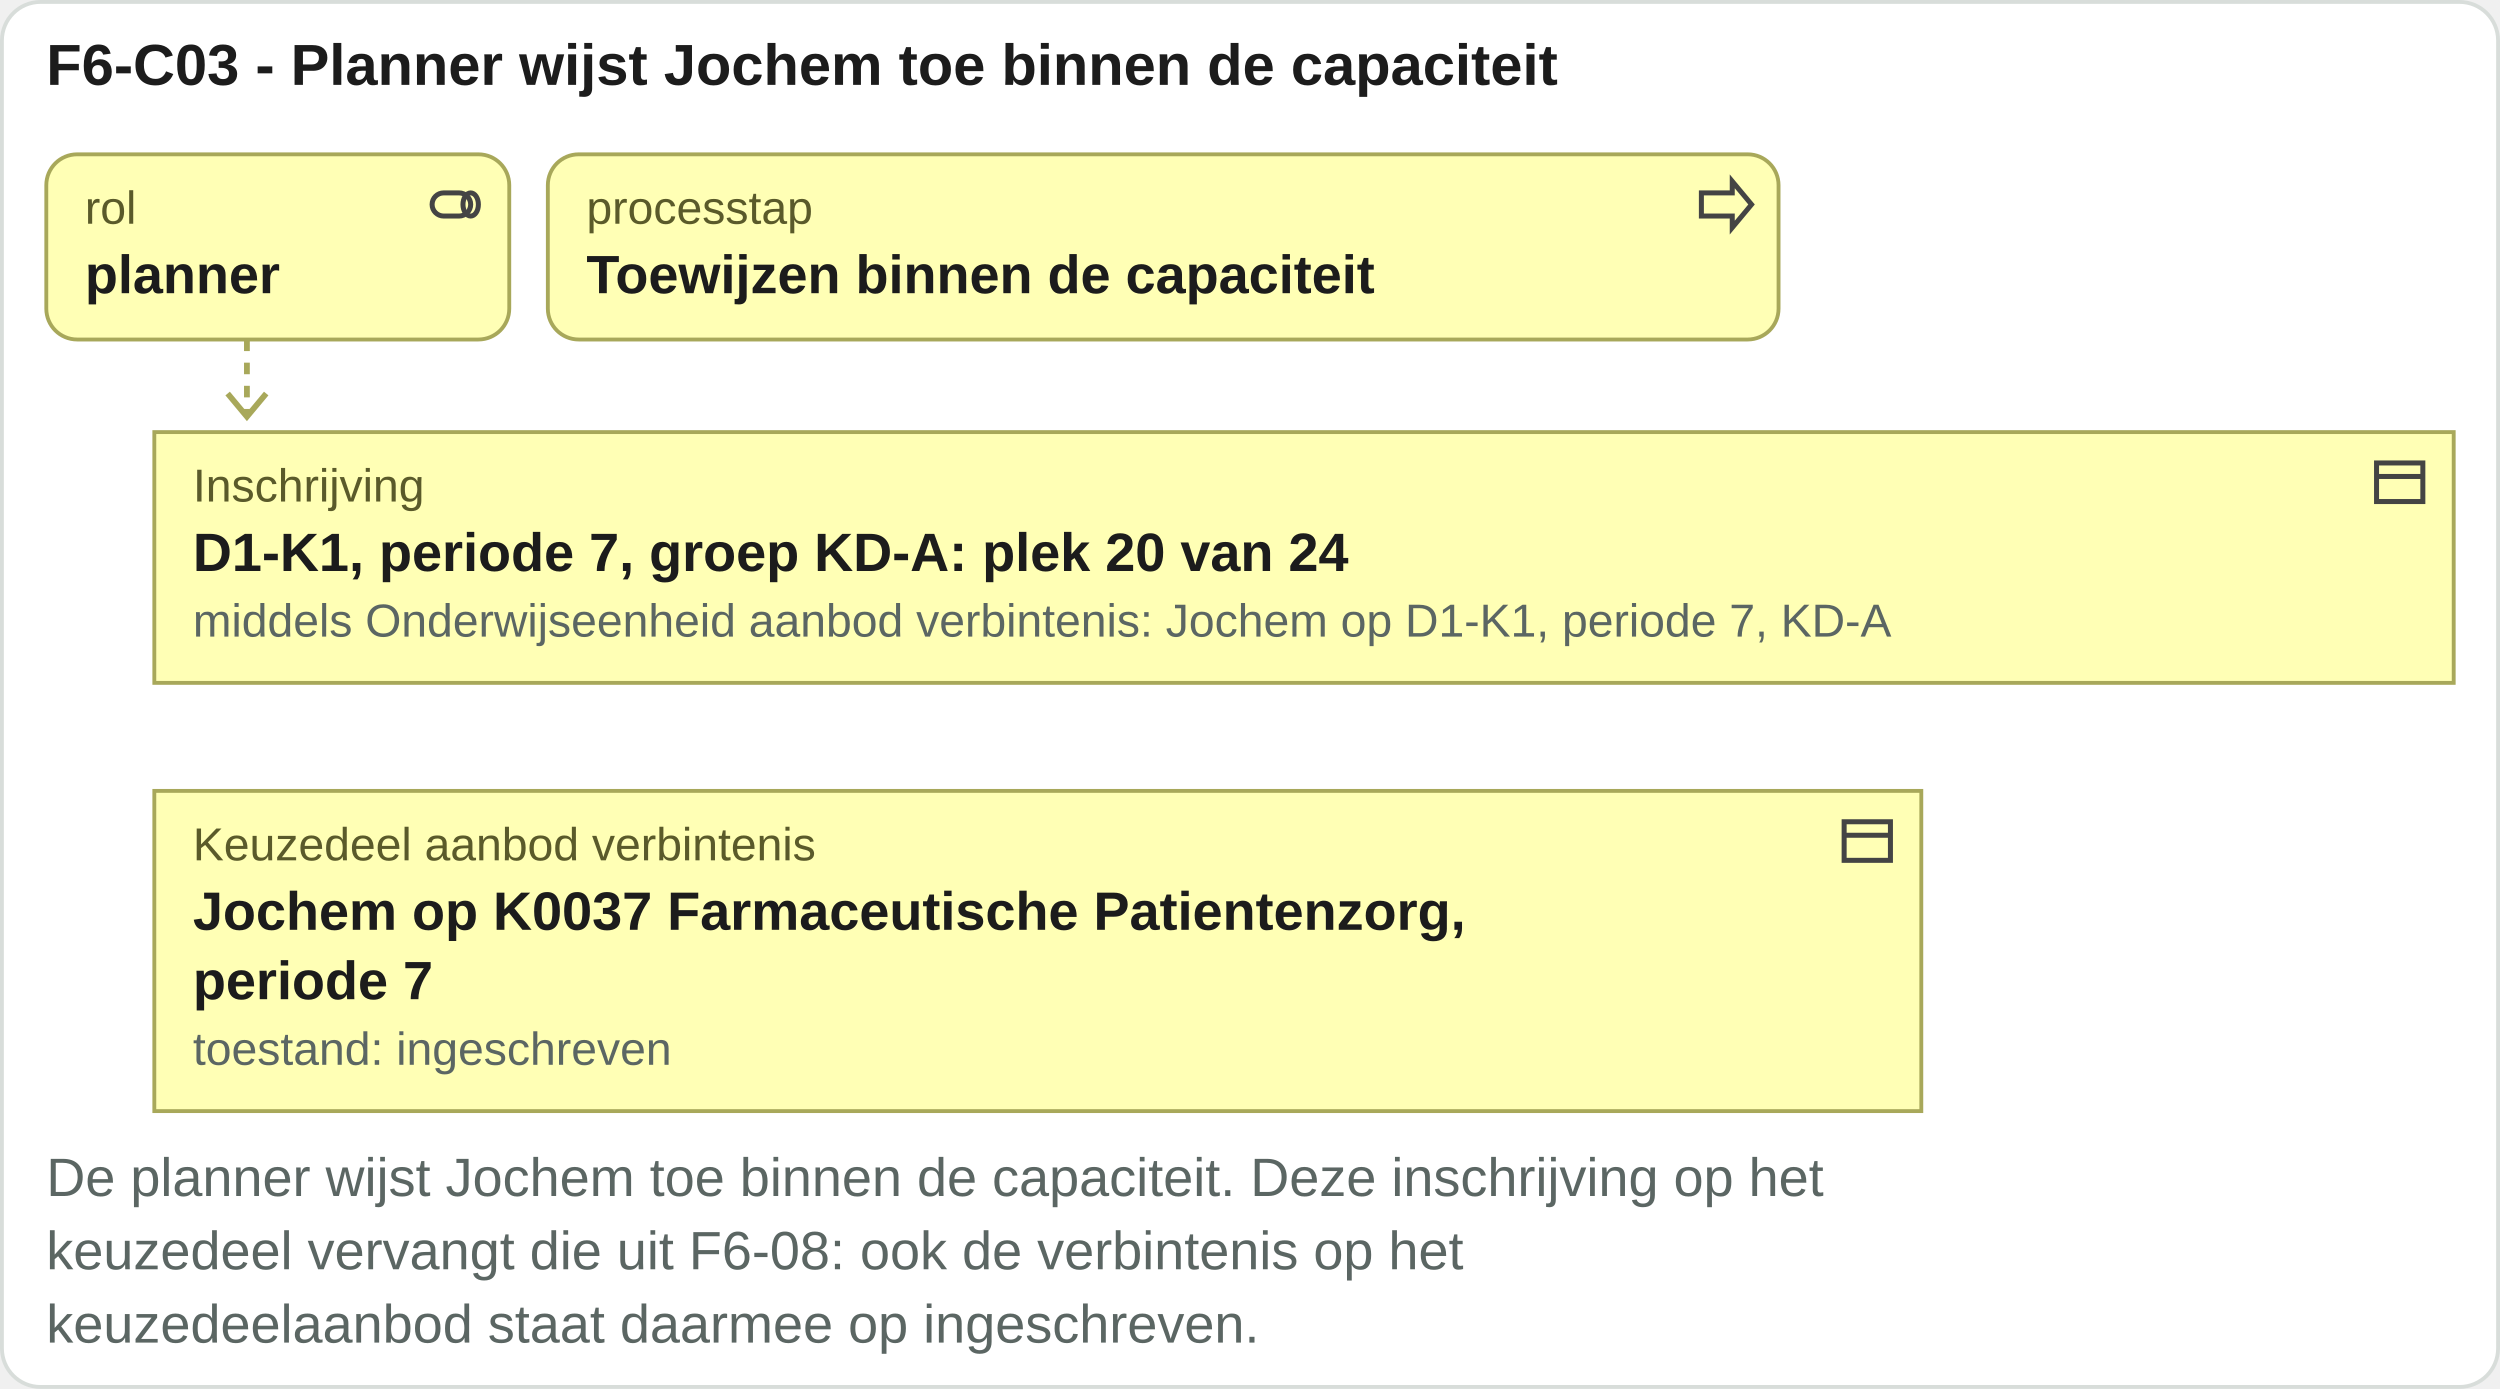
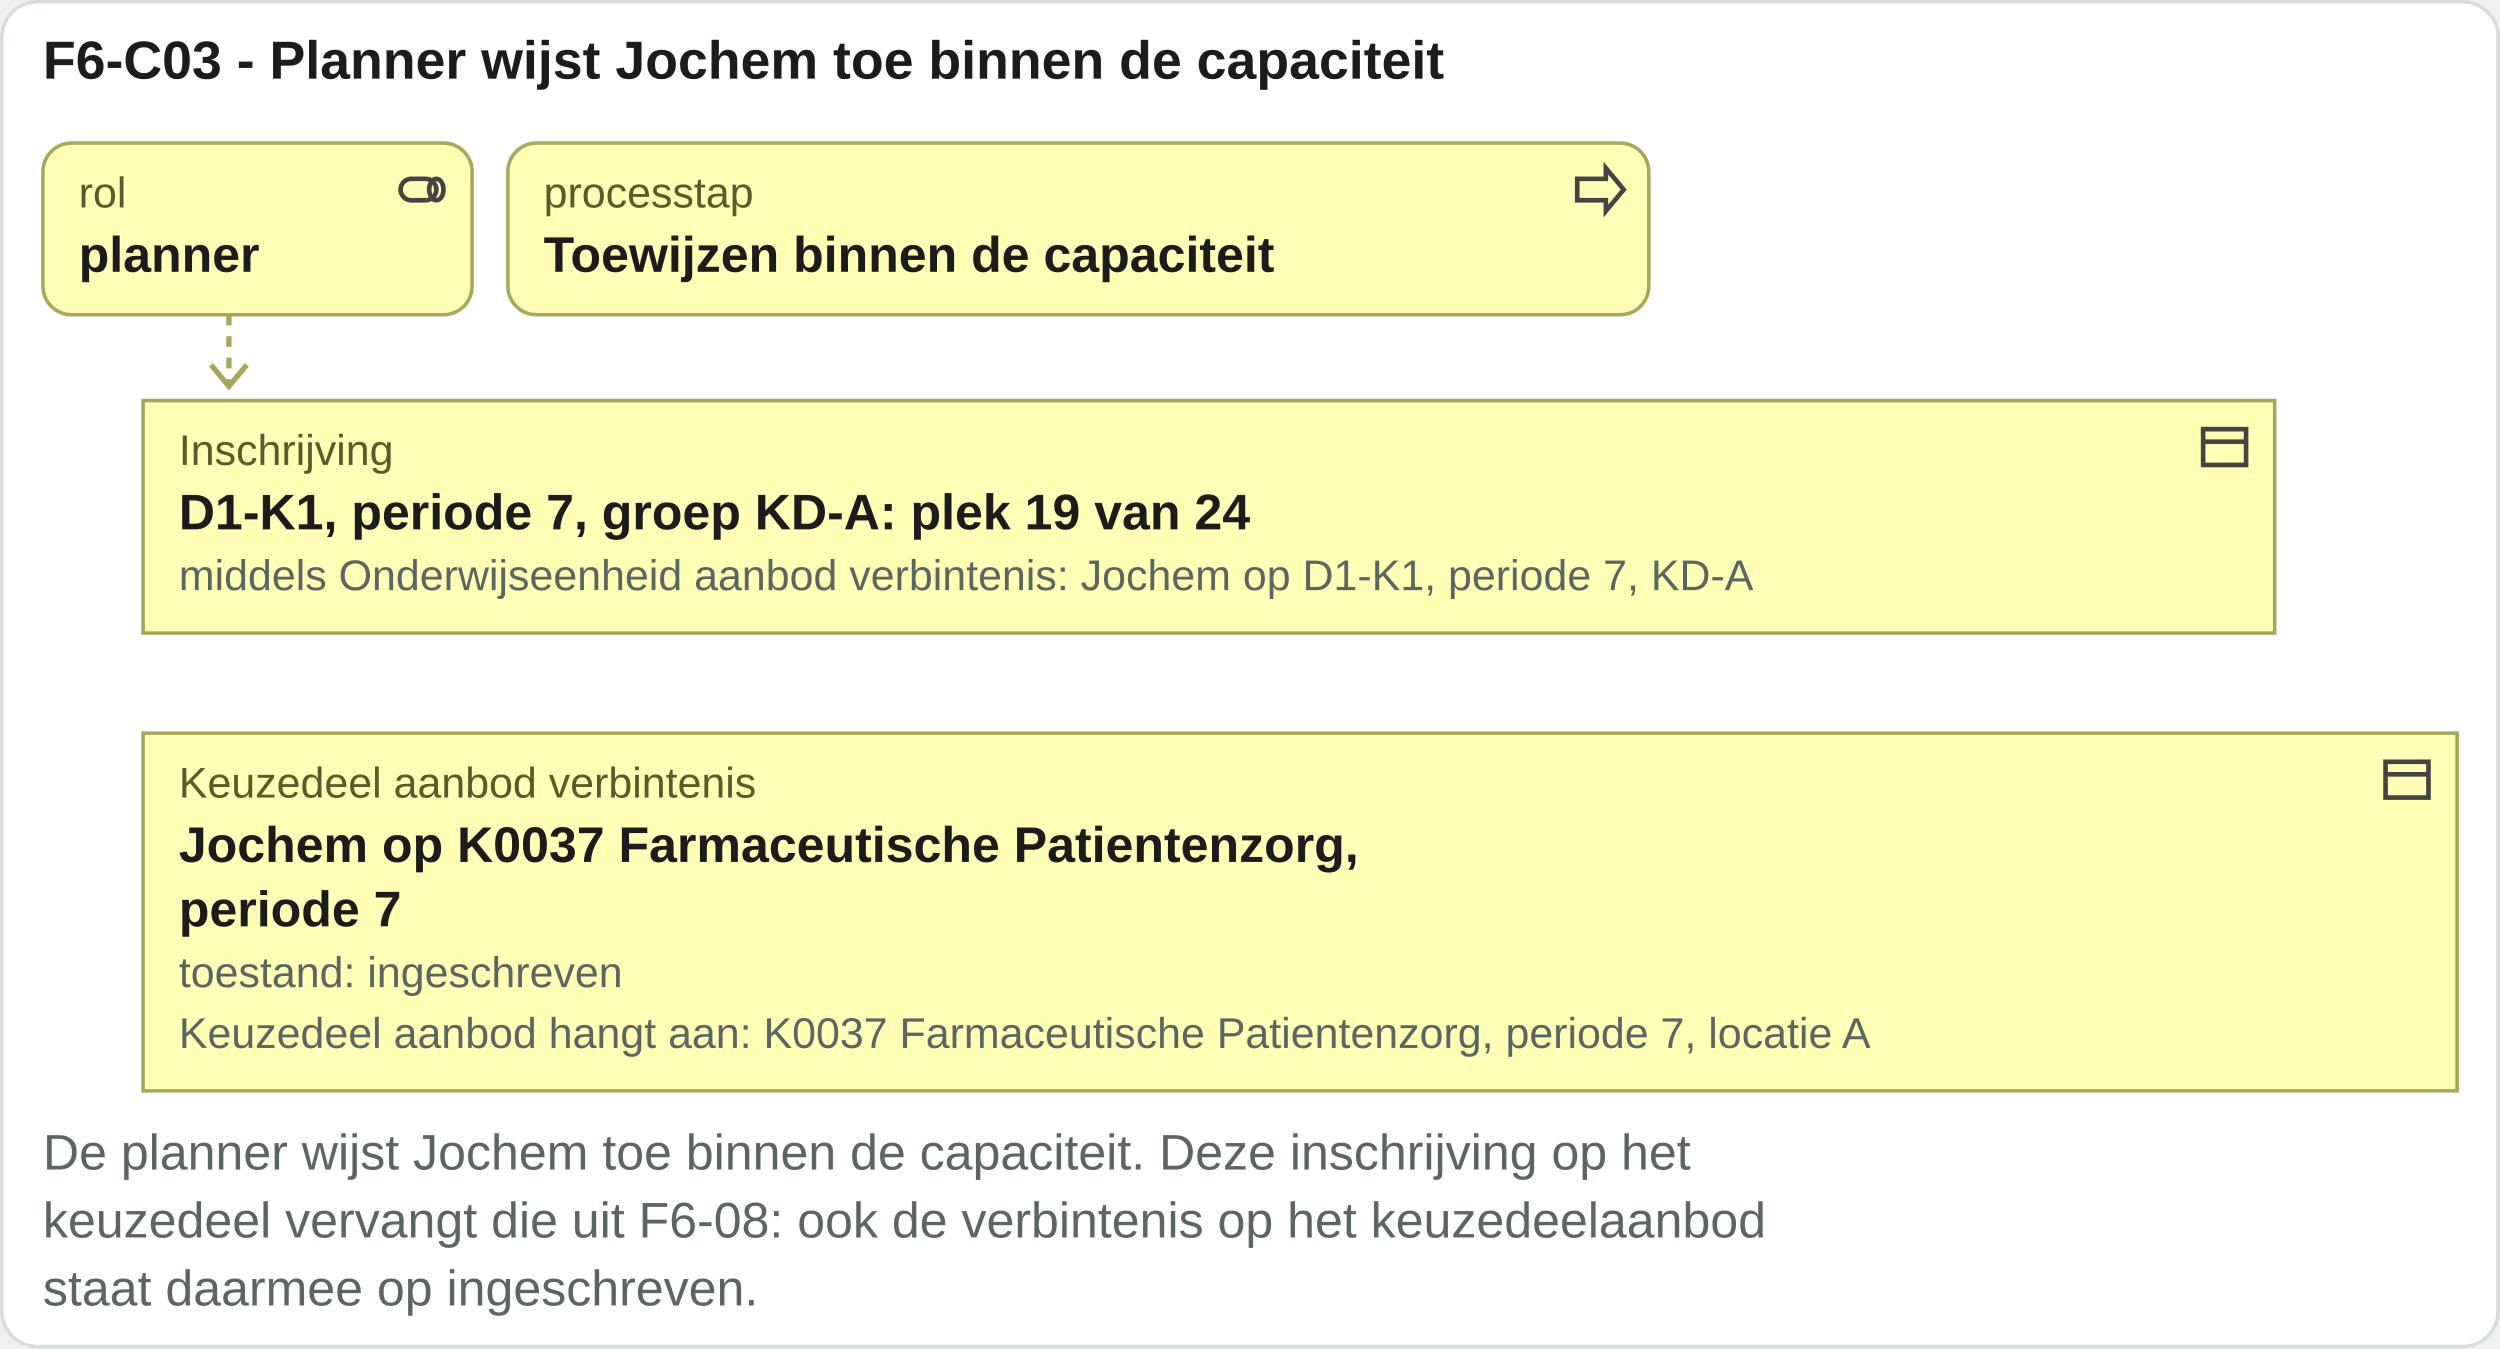
- <svg xmlns="http://www.w3.org/2000/svg" viewBox="0 0 648 360" width="648" height="360">
-   <rect x="0.5" y="0.5" width="647" height="359" rx="10" fill="#ffffff" stroke="#d8ddda" />
+ <svg xmlns="http://www.w3.org/2000/svg" viewBox="0 0 699 377" width="699" height="377">
+   <rect x="0.5" y="0.5" width="698" height="376" rx="10" fill="#ffffff" stroke="#d8ddda" />
  <text x="12" y="22" font-family="Arial, Helvetica, sans-serif" font-size="15" font-weight="bold" fill="#1c1c1c" text-anchor="start">F6-C03 - Planner wijst Jochem toe binnen de capaciteit</text>
  <rect x="12" y="40" width="120" height="48" rx="8" fill="#ffffb5" stroke="#a8a85a" />
  <g transform="translate(110,45)" fill="none" stroke="#444" stroke-width="1.3">
    <rect x="2" y="5" width="10" height="6" rx="3" />
    <ellipse cx="12" cy="8" rx="2" ry="3" />
  </g>
  <text x="22" y="58" font-family="Arial, Helvetica, sans-serif" font-size="12" fill="#5a5a2a" text-anchor="start">rol</text>
  <text x="22" y="76" font-family="Arial, Helvetica, sans-serif" font-size="14" font-weight="bold" fill="#1c1c1c" text-anchor="start">planner</text>
  <rect x="142" y="40" width="319" height="48" rx="8" fill="#ffffb5" stroke="#a8a85a" />
  <g transform="translate(439,45)" fill="none" stroke="#444" stroke-width="1.3">
    <path d="M2 5h8V2l5 6-5 6v-3H2z" />
  </g>
  <text x="152" y="58" font-family="Arial, Helvetica, sans-serif" font-size="12" fill="#5a5a2a" text-anchor="start">processtap</text>
  <text x="152" y="76" font-family="Arial, Helvetica, sans-serif" font-size="14" font-weight="bold" fill="#1c1c1c" text-anchor="start">Toewijzen binnen de capaciteit</text>
  <path d="M64 88 V108" stroke="#a8a85a" stroke-width="1.5" stroke-dasharray="3 3" />
  <path d="M59 102 l5 6 5 -6" fill="none" stroke="#a8a85a" stroke-width="1.5" />
  <rect x="40" y="112" width="596" height="65" rx="0" fill="#ffffb5" stroke="#a8a85a" />
  <g transform="translate(614,117)" fill="none" stroke="#444" stroke-width="1.3">
    <rect x="2" y="3" width="12" height="10" />
    <path d="M2 6.5h12" />
  </g>
  <text x="50" y="130" font-family="Arial, Helvetica, sans-serif" font-size="12" fill="#5a5a2a" text-anchor="start">Inschrijving</text>
-   <text x="50" y="148" font-family="Arial, Helvetica, sans-serif" font-size="14" font-weight="bold" fill="#1c1c1c" text-anchor="start">D1-K1, periode 7, groep KD-A: plek 20 van 24</text>
+   <text x="50" y="148" font-family="Arial, Helvetica, sans-serif" font-size="14" font-weight="bold" fill="#1c1c1c" text-anchor="start">D1-K1, periode 7, groep KD-A: plek 19 van 24</text>
  <text x="50" y="165" font-family="Arial, Helvetica, sans-serif" font-size="12" fill="#5b6663" text-anchor="start">middels Onderwijseenheid aanbod verbintenis: Jochem op D1-K1, periode 7, KD-A</text>
-   <rect x="40" y="205" width="458" height="83" rx="0" fill="#ffffb5" stroke="#a8a85a" />
-   <g transform="translate(476,210)" fill="none" stroke="#444" stroke-width="1.3">
+   <rect x="40" y="205" width="647" height="100" rx="0" fill="#ffffb5" stroke="#a8a85a" />
+   <g transform="translate(665,210)" fill="none" stroke="#444" stroke-width="1.3">
    <rect x="2" y="3" width="12" height="10" />
    <path d="M2 6.5h12" />
  </g>
  <text x="50" y="223" font-family="Arial, Helvetica, sans-serif" font-size="12" fill="#5a5a2a" text-anchor="start">Keuzedeel aanbod verbintenis</text>
  <text x="50" y="241" font-family="Arial, Helvetica, sans-serif" font-size="14" font-weight="bold" fill="#1c1c1c" text-anchor="start">Jochem op K0037 Farmaceutische Patientenzorg,</text>
  <text x="50" y="259" font-family="Arial, Helvetica, sans-serif" font-size="14" font-weight="bold" fill="#1c1c1c" text-anchor="start">periode 7</text>
  <text x="50" y="276" font-family="Arial, Helvetica, sans-serif" font-size="12" fill="#5b6663" text-anchor="start">toestand: ingeschreven</text>
-   <text x="12" y="310" font-family="Arial, Helvetica, sans-serif" font-size="14" fill="#5b6663" text-anchor="start">De planner wijst Jochem toe binnen de capaciteit. Deze inschrijving op het</text>
-   <text x="12" y="329" font-family="Arial, Helvetica, sans-serif" font-size="14" fill="#5b6663" text-anchor="start">keuzedeel vervangt die uit F6-08: ook de verbintenis op het</text>
-   <text x="12" y="348" font-family="Arial, Helvetica, sans-serif" font-size="14" fill="#5b6663" text-anchor="start">keuzedeelaanbod staat daarmee op ingeschreven.</text>
+   <text x="50" y="293" font-family="Arial, Helvetica, sans-serif" font-size="12" fill="#5b6663" text-anchor="start">Keuzedeel aanbod hangt aan: K0037 Farmaceutische Patientenzorg, periode 7, locatie A</text>
+   <text x="12" y="327" font-family="Arial, Helvetica, sans-serif" font-size="14" fill="#5b6663" text-anchor="start">De planner wijst Jochem toe binnen de capaciteit. Deze inschrijving op het</text>
+   <text x="12" y="346" font-family="Arial, Helvetica, sans-serif" font-size="14" fill="#5b6663" text-anchor="start">keuzedeel vervangt die uit F6-08: ook de verbintenis op het keuzedeelaanbod</text>
+   <text x="12" y="365" font-family="Arial, Helvetica, sans-serif" font-size="14" fill="#5b6663" text-anchor="start">staat daarmee op ingeschreven.</text>
</svg>
